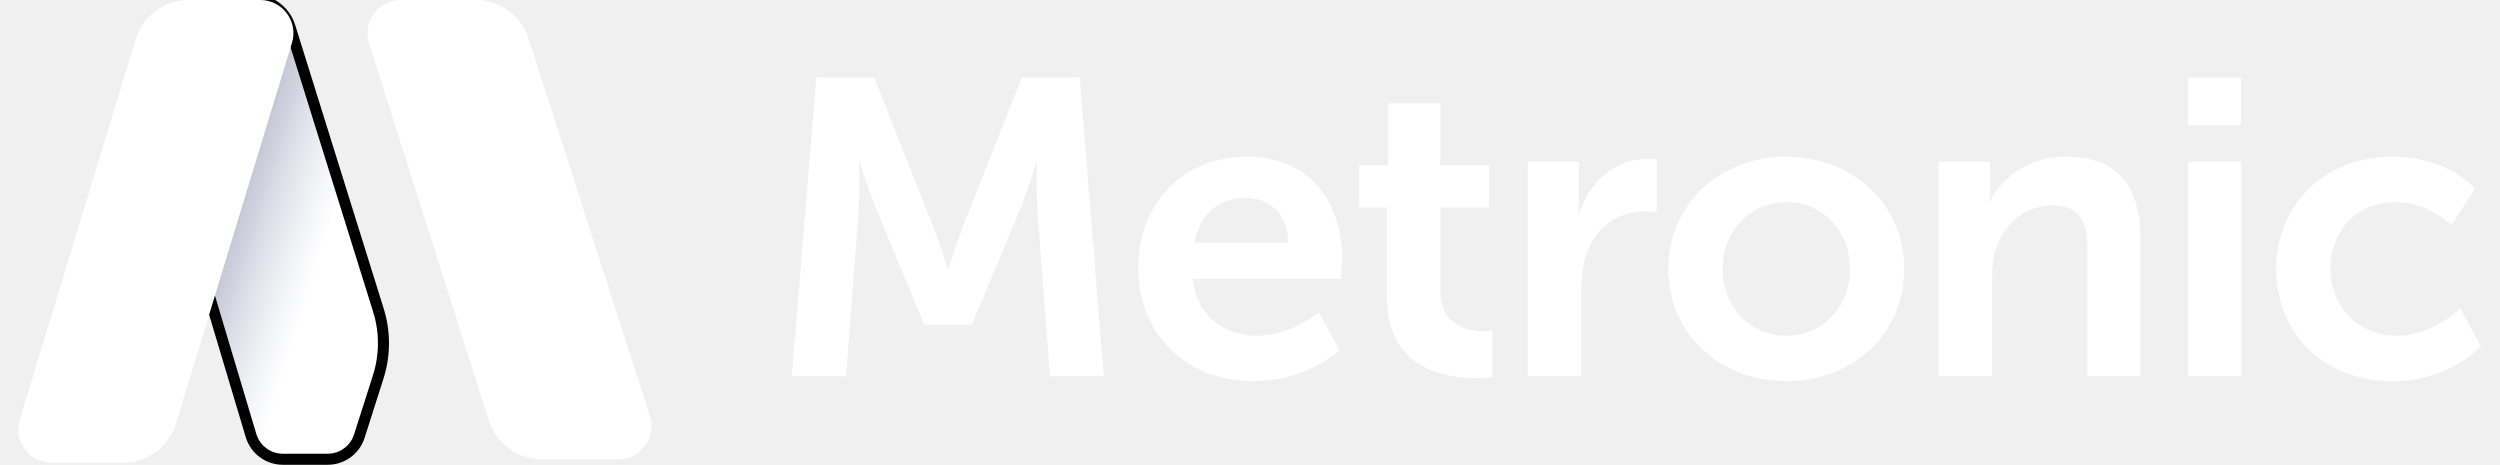
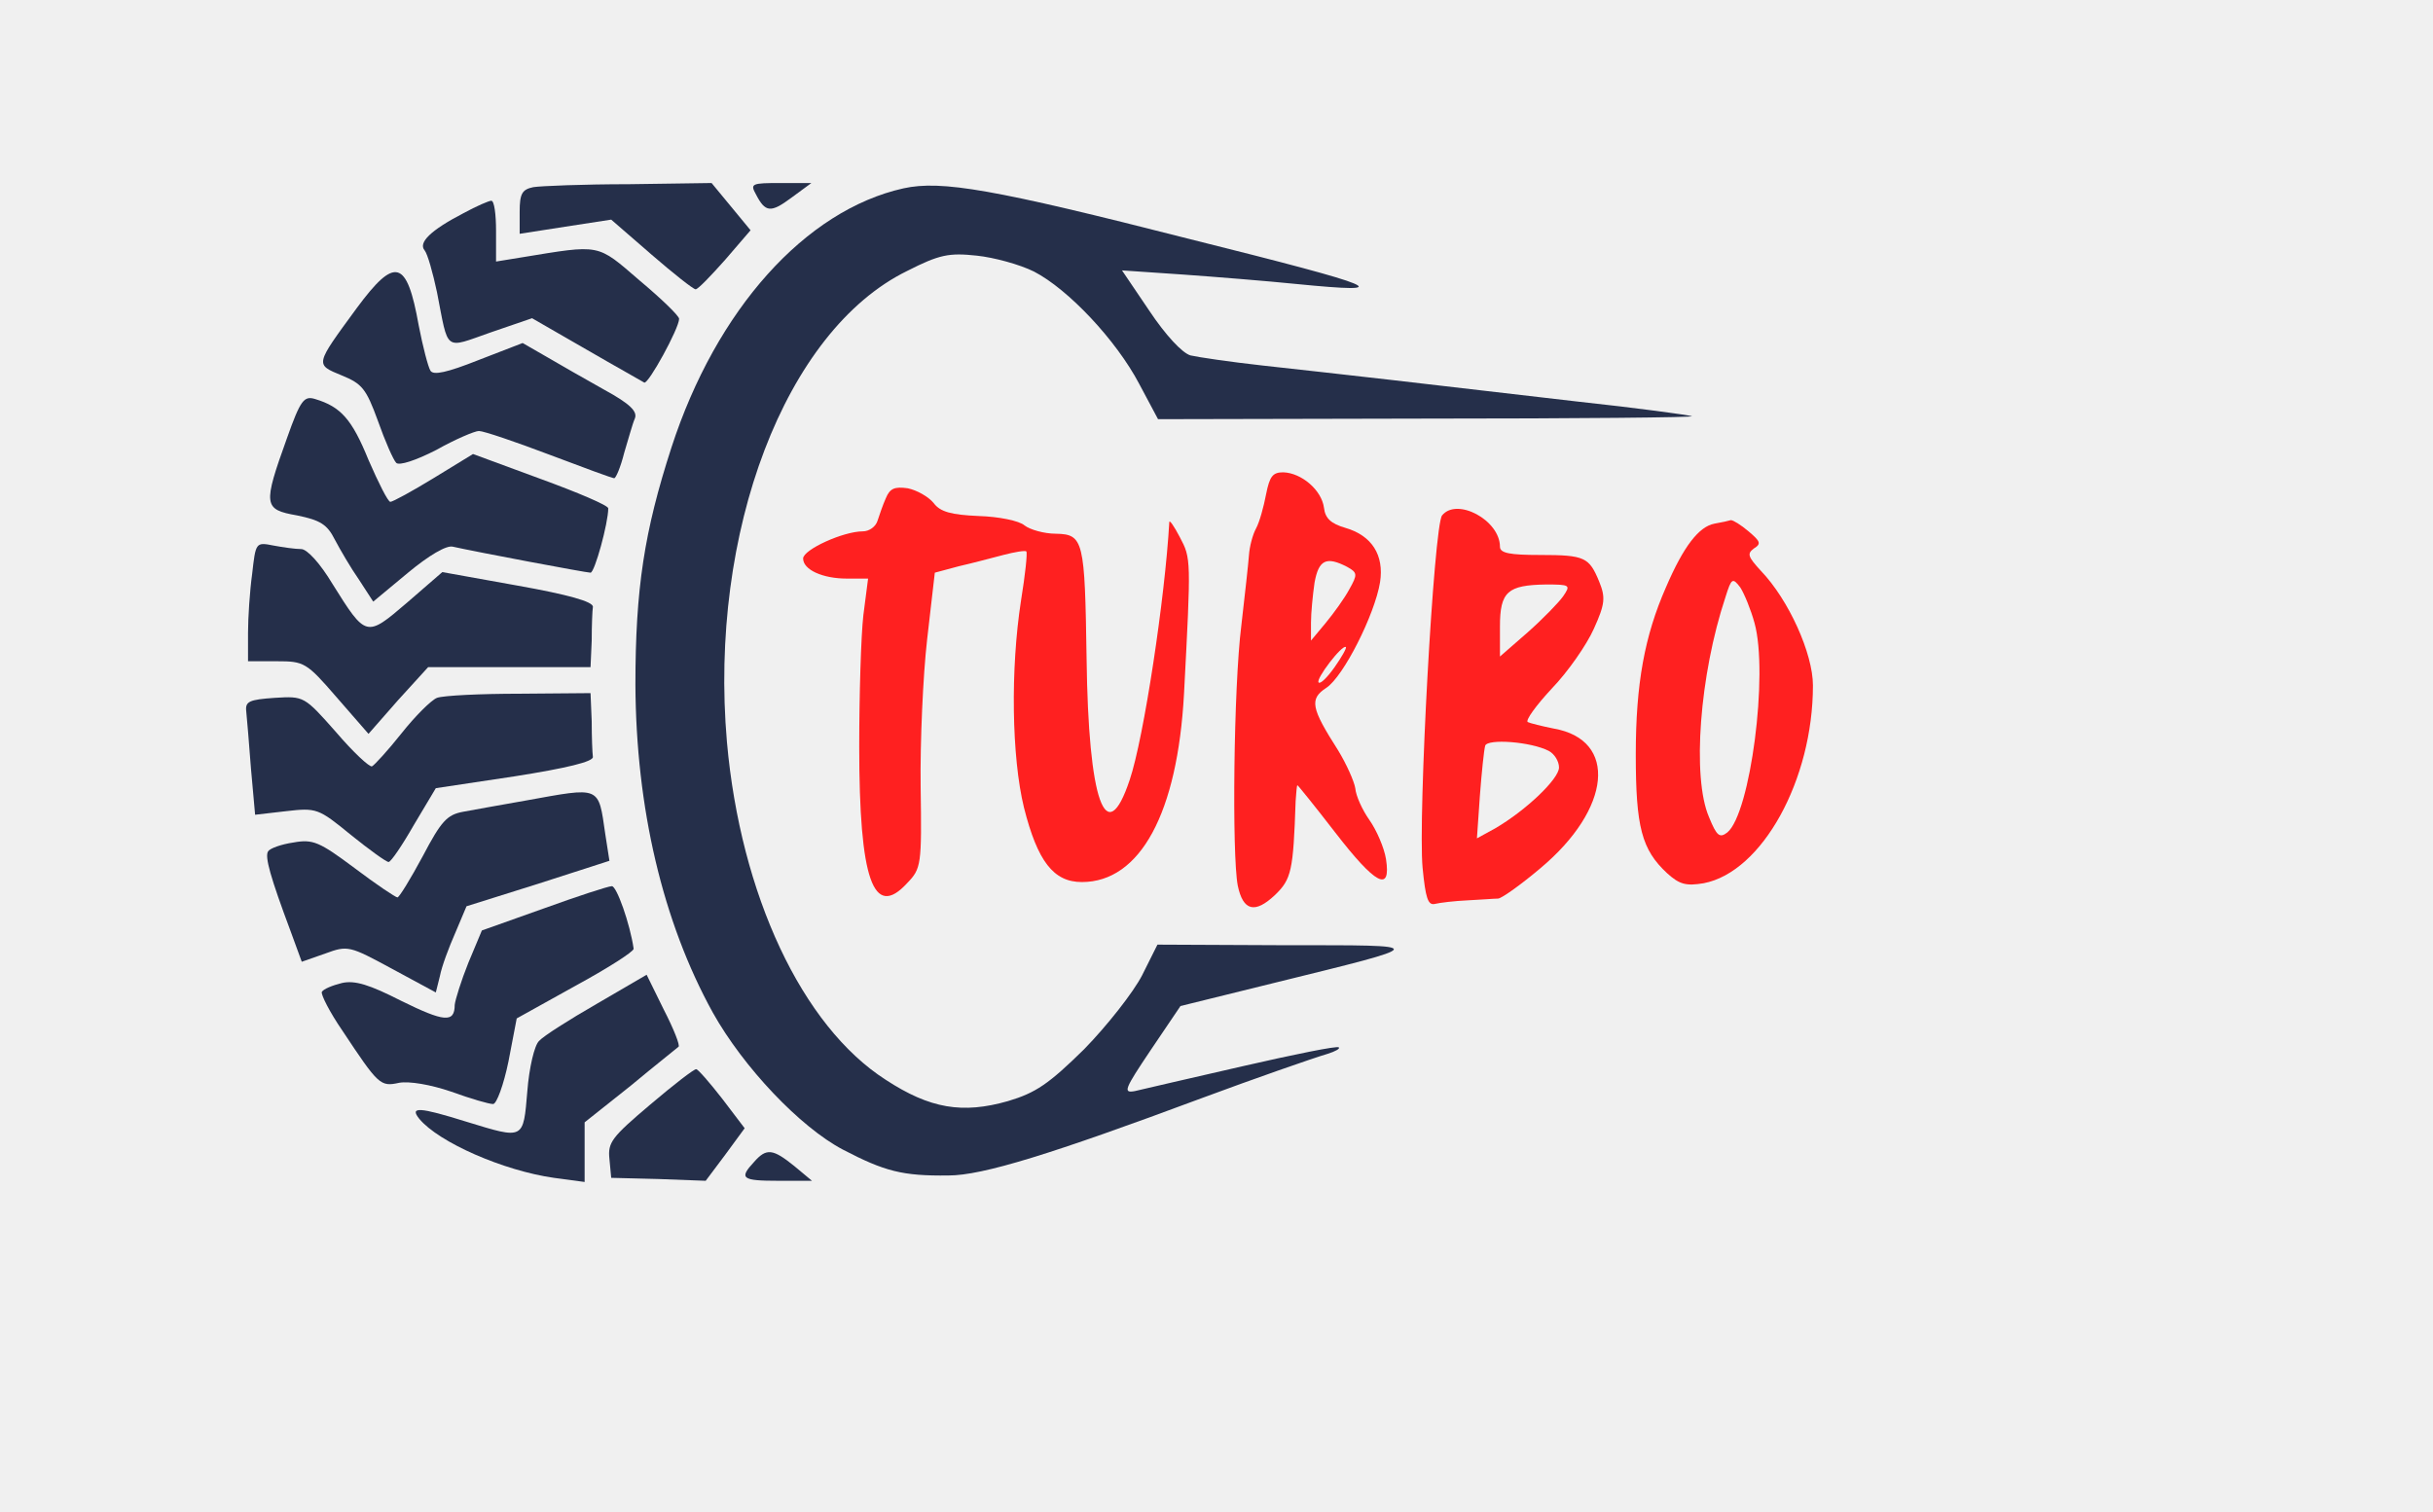
- <svg xmlns="http://www.w3.org/2000/svg" width="226" height="42" viewBox="0 0 226 42" fill="none">
-   <path d="M71.584 34H76.486L77.626 18.914C77.74 17.128 77.664 14.696 77.664 14.696H77.74C77.74 14.696 78.576 17.356 79.222 18.914L83.554 29.364H87.848L92.218 18.914C92.864 17.356 93.662 14.734 93.662 14.734H93.738C93.738 14.734 93.662 17.128 93.776 18.914L94.916 34H99.78L97.614 7.02H92.37L87.088 20.358C86.48 21.954 85.758 24.31 85.758 24.31H85.682C85.682 24.31 84.922 21.954 84.314 20.358L79.032 7.02H73.788L71.584 34ZM102.893 24.31C102.893 29.82 106.883 34.456 113.305 34.456C118.131 34.456 121.095 31.682 121.095 31.682L119.233 28.224C119.233 28.224 116.763 30.352 113.647 30.352C110.759 30.352 108.137 28.604 107.833 25.222H121.209C121.209 25.222 121.323 23.93 121.323 23.36C121.323 18.23 118.321 14.164 112.735 14.164C106.959 14.164 102.893 18.344 102.893 24.31ZM107.985 21.916C108.441 19.408 110.151 17.888 112.621 17.888C114.749 17.888 116.383 19.294 116.459 21.916H107.985ZM125.378 26.894C125.378 33.392 130.736 34.19 133.434 34.19C134.346 34.19 134.916 34.076 134.916 34.076V29.858C134.916 29.858 134.574 29.934 134.042 29.934C132.712 29.934 130.204 29.478 130.204 26.286V18.762H134.612V14.924H130.204V9.338H125.492V14.924H122.87V18.762H125.378V26.894ZM138.107 34H142.933V26.324C142.933 25.184 143.047 24.12 143.351 23.17C144.263 20.282 146.581 19.104 148.633 19.104C149.279 19.104 149.773 19.18 149.773 19.18V14.43C149.773 14.43 149.355 14.354 148.899 14.354C145.935 14.354 143.617 16.558 142.743 19.332H142.667C142.667 19.332 142.743 18.686 142.743 17.964V14.62H138.107V34ZM150.821 24.31C150.821 30.276 155.571 34.456 161.499 34.456C167.389 34.456 172.139 30.276 172.139 24.31C172.139 18.382 167.389 14.164 161.461 14.164C155.571 14.164 150.821 18.382 150.821 24.31ZM155.723 24.31C155.723 20.738 158.345 18.268 161.499 18.268C164.615 18.268 167.237 20.738 167.237 24.31C167.237 27.92 164.615 30.352 161.499 30.352C158.345 30.352 155.723 27.92 155.723 24.31ZM175.255 34H180.081V25.108C180.081 24.196 180.157 23.322 180.423 22.524C181.145 20.206 183.045 18.572 185.629 18.572C188.099 18.572 188.707 20.168 188.707 22.524V34H193.495V21.536C193.495 16.406 191.063 14.164 186.769 14.164C182.855 14.164 180.727 16.558 179.891 18.192H179.815C179.815 18.192 179.891 17.584 179.891 16.862V14.62H175.255V34ZM197.799 11.314H202.587V7.02H197.799V11.314ZM197.799 34H202.625V14.62H197.799V34ZM205.764 24.31C205.764 29.934 209.868 34.456 216.29 34.456C221.496 34.456 224.27 31.302 224.27 31.302L222.408 27.882C222.408 27.882 219.976 30.352 216.708 30.352C213.022 30.352 210.666 27.54 210.666 24.272C210.666 20.966 212.984 18.268 216.556 18.268C219.596 18.268 221.61 20.358 221.61 20.358L223.738 17.052C223.738 17.052 221.344 14.164 216.29 14.164C209.868 14.164 205.764 18.8 205.764 24.31Z" fill="white" />
-   <path d="M47.782 3.471L58.742 37.598C59.364 39.534 57.919 41.515 55.886 41.515H48.962C46.783 41.515 44.855 40.105 44.196 38.028L33.362 3.908C32.748 1.973 34.192 0 36.221 0H43.021C45.194 0 47.117 1.403 47.782 3.471Z" fill="white" />
-   <path d="M34.211 28.049L26.202 2.394C25.757 0.97 24.439 0 22.947 0C20.871 0 19.16 1.626 19.054 3.699L18.101 22.41C18.054 23.322 18.164 24.235 18.426 25.11L22.693 39.375C23.073 40.645 24.241 41.515 25.567 41.515H29.626C30.932 41.515 32.087 40.67 32.484 39.426L34.193 34.067C34.817 32.11 34.823 30.009 34.211 28.049Z" fill="white" />
-   <path d="M34.211 28.049L26.202 2.394C25.757 0.97 24.439 0 22.947 0C20.871 0 19.16 1.626 19.054 3.699L18.101 22.41C18.054 23.322 18.164 24.235 18.426 25.11L22.693 39.375C23.073 40.645 24.241 41.515 25.567 41.515H29.626C30.932 41.515 32.087 40.67 32.484 39.426L34.193 34.067C34.817 32.11 34.823 30.009 34.211 28.049Z" fill="url(#paint0_linear_8687_2950)" fill-opacity="0.6" />
-   <path d="M34.211 28.049L26.202 2.394C25.757 0.97 24.439 0 22.947 0C20.871 0 19.16 1.626 19.054 3.699L18.101 22.41C18.054 23.322 18.164 24.235 18.426 25.11L22.693 39.375C23.073 40.645 24.241 41.515 25.567 41.515H29.626C30.932 41.515 32.087 40.67 32.484 39.426L34.193 34.067C34.817 32.11 34.823 30.009 34.211 28.049Z" stroke="black" />
-   <path d="M17.053 0H23.525C25.54 0 26.982 1.947 26.395 3.875L15.911 38.276C15.27 40.38 13.329 41.818 11.129 41.818H4.657C2.641 41.818 1.199 39.871 1.787 37.944L12.27 3.542C12.912 1.438 14.853 0 17.053 0Z" fill="white" />
-   <defs>
-     <linearGradient id="paint0_linear_8687_2950" x1="20.303" y1="23.03" x2="29.091" y2="25.758" gradientUnits="userSpaceOnUse">
-       <stop stop-color="#18175A" stop-opacity="0.42" />
-       <stop offset="0.911" stop-color="#65719B" stop-opacity="0" />
-     </linearGradient>
-   </defs>
+ <svg xmlns="http://www.w3.org/2000/svg" version="1.0" width="412pt" height="256pt" viewBox="0 0 412 256" preserveAspectRatio="xMidYMid meet" fill="#ff2020">
+   <g transform="translate(0,256) scale(0.1,-0.1)" fill="#ff2020" stroke="none">
+     <path fill="#252F4A" d="M903 2243 c-19 -4 -23 -11 -23 -42 l0 -37 77 12 78 12 68 -59 c37 -32 71 -59 75 -59 4 0 26 23 50 50 l43 50 -33 40 -33 40 -140 -2 c-77 0 -150 -3 -162 -5z" />
+     <path fill="#252F4A" d="M1280 2231 c16 -31 25 -32 60 -6 l34 25 -52 0 c-49 0 -52 -1 -42 -19z" />
+     <path fill="#252F4A" d="M1530 2241 c-166 -37 -317 -205 -393 -439 -46 -142 -61 -239 -61 -402 1 -208 46 -401 131 -555 52 -93 148 -194 220 -232 71 -37 101 -45 179 -44 58 0 174 36 429 131 86 32 189 68 213 75 13 4 22 9 19 11 -2 3 -76 -12 -163 -32 -88 -20 -169 -39 -182 -42 -21 -4 -18 3 27 70 l50 74 158 39 c268 66 267 64 21 64 l-218 1 -26 -52 c-15 -29 -59 -85 -98 -125 -60 -59 -82 -74 -129 -88 -77 -22 -132 -13 -207 36 -142 91 -246 314 -269 572 -31 356 99 697 305 798 55 28 71 31 118 26 29 -3 73 -15 97 -27 58 -30 139 -116 178 -190 l32 -60 457 1 c251 0 453 2 447 4 -5 2 -93 14 -195 25 -102 12 -241 28 -310 36 -69 8 -169 19 -223 25 -54 6 -108 14 -121 17 -14 4 -42 34 -70 76 l-46 68 103 -7 c56 -4 143 -11 192 -16 173 -17 148 -6 -180 76 -333 85 -421 100 -485 86z" />
+     <path fill="#252F4A" d="M785 2199 c-56 -29 -77 -50 -66 -63 5 -6 14 -38 21 -71 20 -102 11 -96 91 -68 l70 24 92 -53 c50 -29 95 -54 98 -56 7 -3 59 92 59 108 0 5 -30 34 -67 65 -73 63 -65 61 -200 39 l-43 -7 0 52 c0 28 -3 51 -8 51 -4 0 -25 -9 -47 -21z" />
+     <path fill="#252F4A" d="M604 2038 c-71 -97 -71 -95 -25 -114 34 -14 41 -22 61 -77 12 -34 26 -66 31 -71 5 -5 33 4 68 22 32 18 65 32 72 32 8 0 61 -18 119 -40 58 -22 107 -40 110 -40 3 0 11 19 17 43 7 23 14 49 18 58 5 12 -8 25 -52 49 -32 18 -76 43 -98 56 l-40 23 -75 -29 c-53 -21 -76 -26 -81 -18 -4 6 -13 41 -20 77 -20 112 -40 117 -105 29z" />
+     <path fill="#252F4A" d="M486 1818 c-41 -114 -40 -121 17 -131 39 -8 51 -15 64 -41 9 -17 27 -48 41 -68 l24 -37 59 49 c35 29 65 47 76 44 40 -9 226 -44 233 -44 7 0 30 84 30 109 0 5 -52 27 -115 50 l-114 42 -67 -41 c-36 -22 -69 -40 -73 -40 -4 0 -20 32 -37 71 -28 69 -47 90 -90 103 -19 6 -25 -1 -48 -66z" />
+     <path d="M2144 1723 c-4 -21 -11 -47 -17 -58 -6 -11 -11 -31 -12 -45 -1 -14 -7 -68 -13 -120 -13 -103 -16 -388 -6 -440 9 -43 29 -48 63 -16 28 27 31 41 35 159 1 15 2 27 3 27 1 0 30 -36 64 -80 68 -88 95 -103 86 -45 -3 19 -16 49 -28 66 -12 17 -23 41 -24 54 -2 12 -15 41 -29 64 -46 72 -49 87 -20 106 29 19 82 124 91 179 7 46 -14 79 -59 92 -24 7 -34 16 -36 34 -4 30 -38 59 -69 60 -18 0 -23 -7 -29 -37z m137 -123 c18 -10 18 -13 4 -38 -8 -15 -26 -40 -40 -57 l-25 -30 0 30 c0 17 3 47 6 68 7 39 20 45 55 27z m-21 -170 c-12 -17 -24 -29 -27 -26 -6 5 40 65 46 60 2 -1 -7 -17 -19 -34z" />
+     <path d="M1500 1716 c-5 -11 -11 -29 -14 -38 -3 -10 -14 -18 -25 -18 -33 0 -101 -31 -101 -46 0 -19 33 -34 74 -34 l36 0 -8 -62 c-4 -35 -7 -135 -7 -223 0 -225 24 -293 81 -231 24 25 25 30 23 164 -1 75 4 188 11 249 l13 113 41 11 c22 5 56 14 75 19 19 5 37 8 39 6 2 -3 -2 -40 -9 -83 -18 -116 -16 -265 5 -351 23 -91 50 -126 98 -126 99 0 162 117 173 319 12 229 12 229 -7 265 -10 19 -18 31 -18 25 -7 -126 -43 -365 -67 -436 -40 -120 -70 -37 -73 206 -3 200 -5 210 -52 211 -20 0 -44 7 -53 14 -9 8 -44 15 -78 16 -46 2 -65 7 -76 22 -9 11 -29 22 -44 25 -22 3 -30 0 -37 -17z" />
+     <path d="M2442 1687 c-14 -17 -41 -511 -33 -597 5 -51 9 -64 21 -61 8 2 33 5 55 6 22 1 45 3 52 3 7 1 39 24 71 51 121 101 132 218 23 237 -20 4 -40 9 -44 11 -4 3 14 28 41 57 27 28 59 74 71 101 19 42 20 53 9 80 -17 41 -24 45 -100 45 -51 0 -68 3 -68 14 0 45 -73 84 -98 53z m205 -137 c-7 -10 -34 -38 -60 -61 l-47 -41 0 51 c0 59 13 70 78 71 41 0 42 -1 29 -20z m-24 -262 c9 -5 17 -17 17 -28 0 -19 -55 -72 -108 -103 l-31 -17 5 72 c3 40 7 78 9 85 4 12 77 7 108 -9z" />
+     <path d="M2903 1673 c-26 -5 -52 -38 -82 -108 -36 -82 -51 -163 -51 -283 0 -123 10 -161 53 -201 21 -19 32 -22 62 -17 99 19 185 175 185 335 0 54 -41 145 -88 194 -22 24 -24 29 -12 38 13 8 11 12 -9 29 -13 11 -26 19 -30 19 -3 -1 -16 -4 -28 -6z m68 -168 c24 -86 -7 -323 -46 -355 -13 -10 -18 -6 -31 26 -29 67 -16 241 28 373 10 32 12 33 25 16 7 -11 18 -38 24 -60z" />
+     <path fill="#252F4A" d="M427 1588 c-4 -29 -7 -74 -7 -100 l0 -48 49 0 c46 0 50 -2 101 -61 l54 -62 50 57 51 56 138 0 137 0 2 45 c0 25 1 51 2 57 1 9 -43 21 -127 36 l-128 23 -60 -52 c-69 -59 -69 -59 -126 32 -21 35 -43 59 -53 59 -10 0 -31 3 -47 6 -30 6 -30 5 -36 -48z" />
+     <path fill="#252F4A" d="M740 1378 c-10 -4 -37 -31 -60 -60 -23 -29 -46 -54 -50 -56 -4 -2 -32 24 -61 58 -54 61 -54 61 -104 58 -43 -3 -50 -6 -48 -23 1 -11 5 -55 8 -97 l7 -78 52 6 c52 6 55 5 110 -40 31 -25 60 -46 64 -46 4 0 23 28 43 63 l37 62 133 20 c89 14 134 25 133 33 -1 7 -2 34 -2 60 l-2 48 -120 -1 c-66 0 -129 -3 -140 -7z" />
+     <path fill="#252F4A" d="M890 1204 c-41 -7 -89 -16 -106 -19 -27 -5 -37 -16 -68 -75 -21 -39 -40 -70 -43 -70 -3 0 -36 22 -73 50 -59 44 -70 49 -103 43 -21 -3 -40 -10 -43 -15 -6 -9 4 -44 38 -135 l19 -52 40 14 c38 14 41 13 113 -26 l74 -40 7 28 c3 16 15 48 26 73 l19 45 121 38 121 39 -7 45 c-12 83 -7 80 -135 57z" />
+     <path fill="#252F4A" d="M920 1021 l-104 -37 -23 -55 c-12 -30 -22 -62 -23 -71 0 -31 -18 -29 -91 7 -53 27 -78 35 -100 30 -16 -4 -31 -10 -34 -15 -2 -4 13 -34 35 -66 61 -92 64 -95 96 -88 17 3 53 -3 88 -15 33 -12 64 -21 71 -21 6 0 18 33 26 72 l14 73 99 55 c55 30 99 58 99 63 -6 42 -29 107 -37 106 -6 0 -58 -17 -116 -38z" />
+     <path fill="#252F4A" d="M1011 860 c-47 -27 -91 -55 -98 -63 -8 -7 -17 -46 -20 -85 -7 -83 -5 -82 -103 -52 -80 25 -97 26 -80 5 33 -40 143 -88 228 -100 l52 -7 0 50 0 51 78 62 c42 35 79 64 81 66 3 2 -8 30 -25 63 l-29 59 -84 -49z" />
+     <path fill="#252F4A" d="M1101 689 c-65 -55 -72 -64 -69 -92 l3 -32 80 -2 80 -3 33 44 33 45 -38 50 c-21 27 -41 50 -44 50 -3 1 -38 -26 -78 -60z" />
+     <path fill="#252F4A" d="M1277 592 c-26 -28 -21 -32 41 -32 l57 0 -30 25 c-36 29 -47 31 -68 7z" />
+   </g>
</svg>
